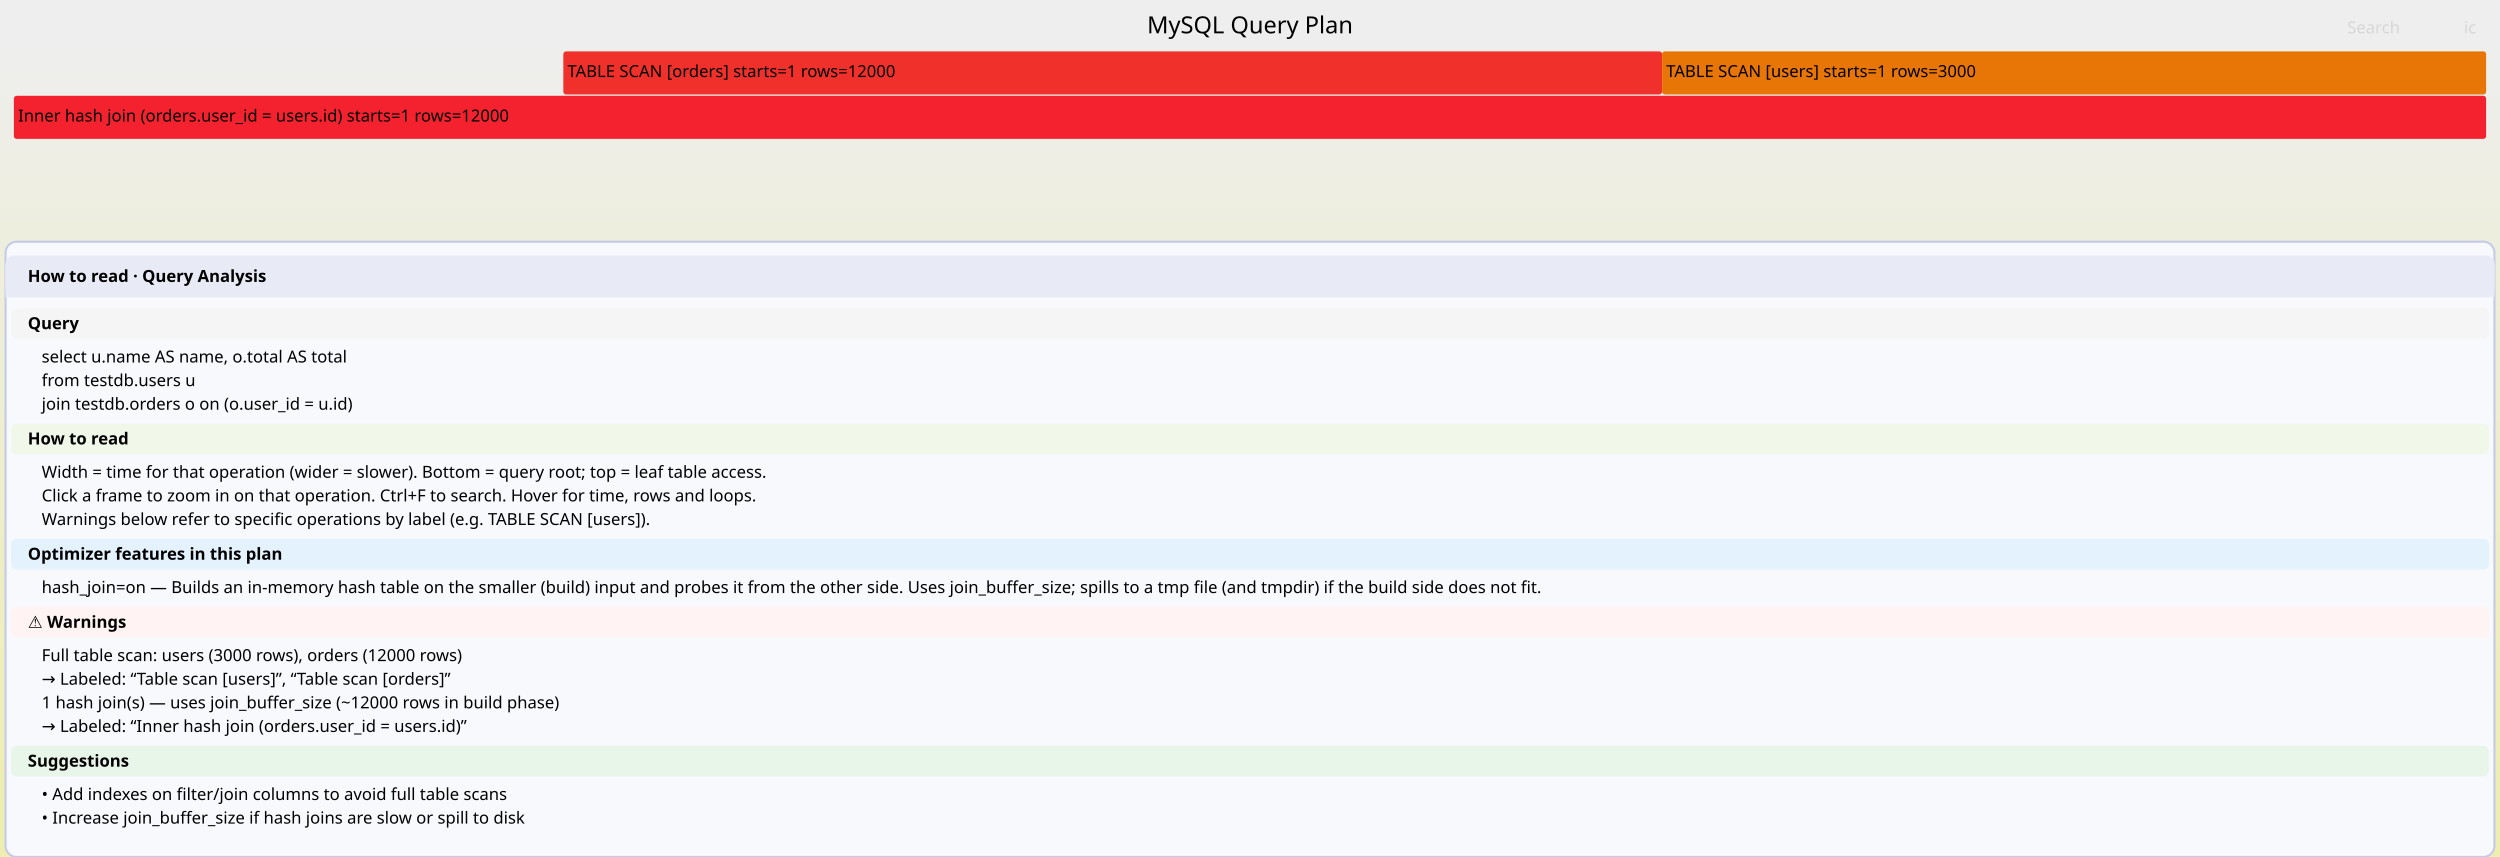
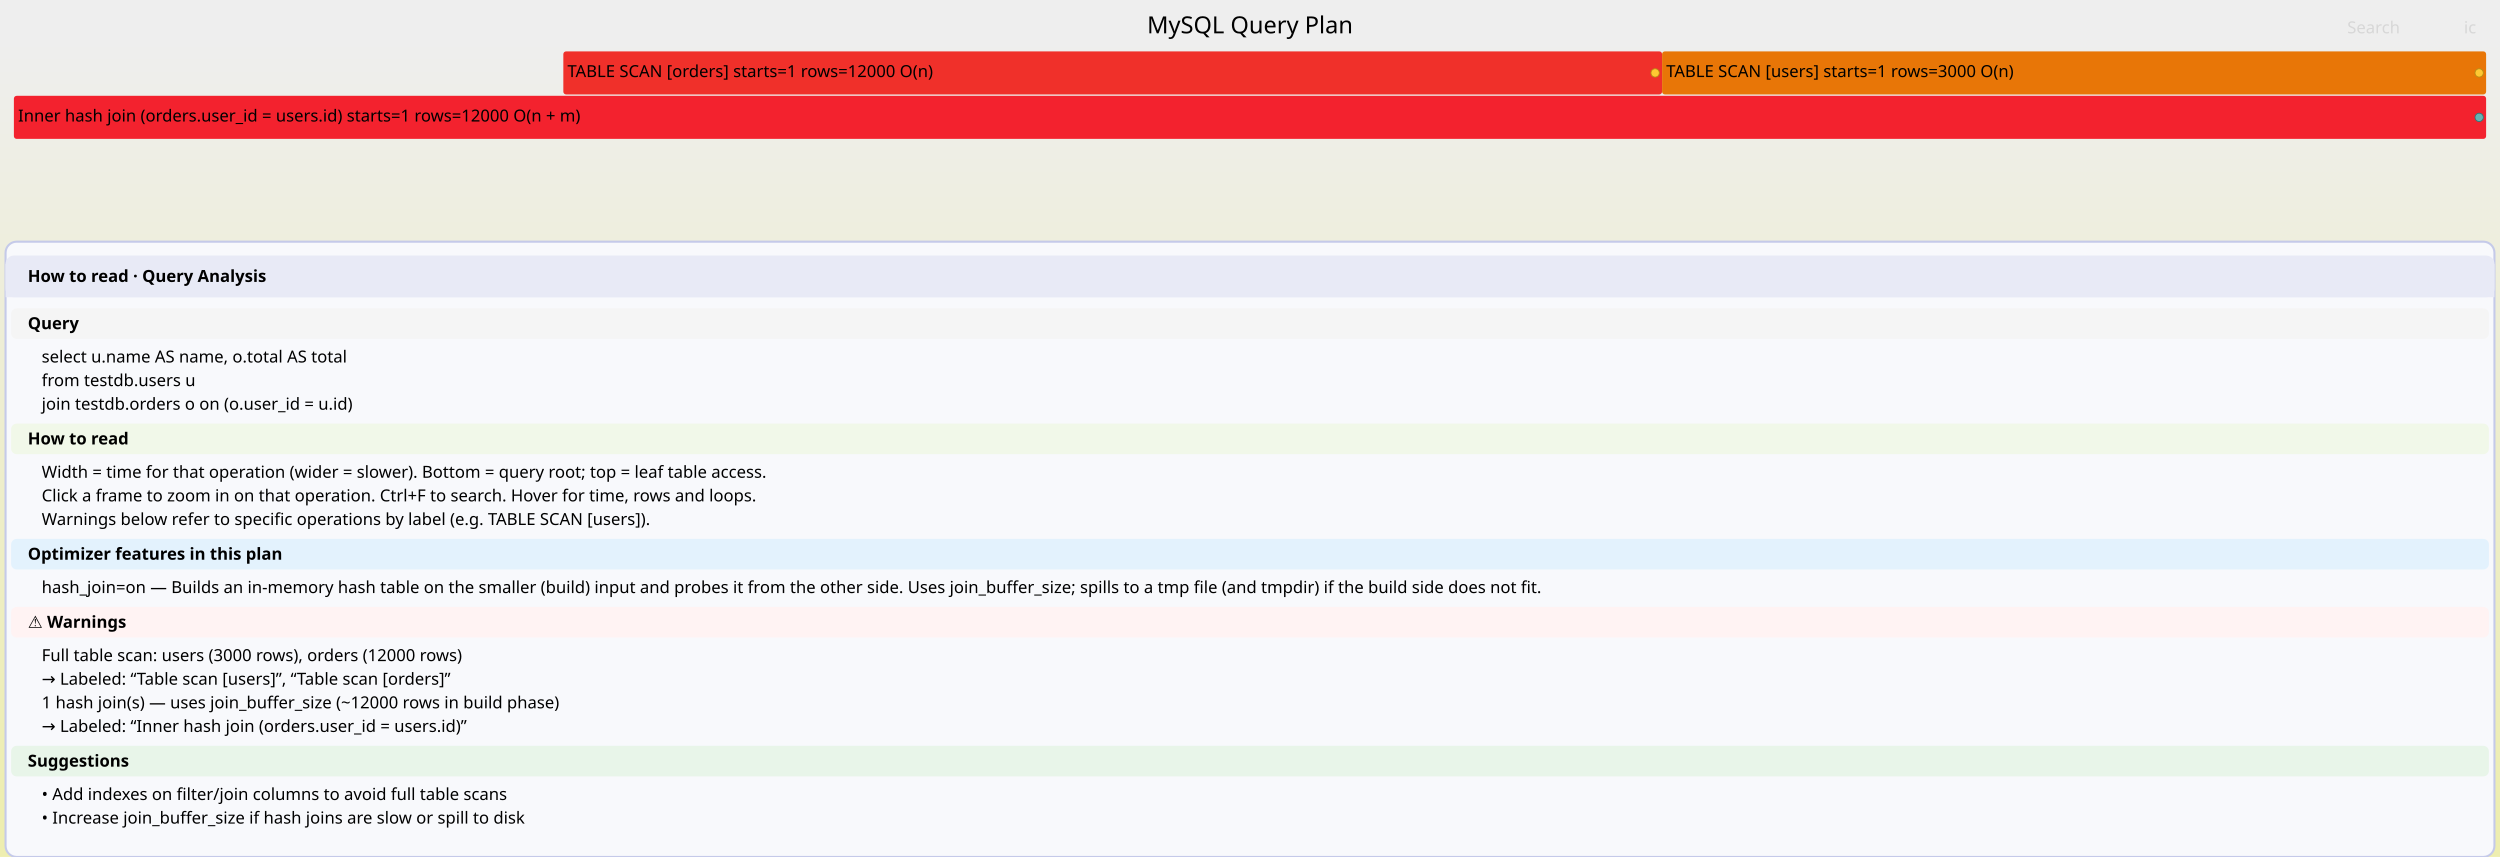
<svg xmlns="http://www.w3.org/2000/svg" version="1.1" width="1800" height="617" viewBox="0 0 1800 617" style="max-width: 100%; height: auto;">
  <defs>
    <linearGradient id="background" y1="0" y2="1" x1="0" x2="0">
      <stop stop-color="#eeeeee" offset="5%" />
      <stop stop-color="#eeeeb0" offset="95%" />
    </linearGradient>
  </defs>
  <style type="text/css">text { font-family: Verdana; font-size: 12px; fill: rgb(0,0,0); }
#search, #ignorecase { opacity:0.1; cursor:pointer; } #search:hover, #search.show, #ignorecase:hover, #ignorecase.show { opacity:1; }
#title { text-anchor:middle; font-size:17px } #unzoom { cursor:pointer; } #frames &gt; *:hover { stroke:black; stroke-width:0.5; cursor:pointer; } .hide { display:none; } .parent { opacity:0.5; }</style>
  <rect width="100%" height="100%" fill="url(#background)" />
  <text id="title" x="900" y="24">MySQL Query Plan</text>
  <text id="details" x="10" y="149"> </text>
  <text id="unzoom" class="hide" x="10" y="24">Reset Zoom</text>
  <text id="search" x="1690" y="24">Search</text>
  <text id="ignorecase" x="1774" y="24">ic</text>
  <text id="matched" x="1690" y="149"> </text>
  <g id="frames">
    <g data-teach-index="0">
      <rect x="10.0" y="69.0" width="1780.0" height="31.0" fill="rgb(243,34,46)" rx="2" ry="2" />
-       <text x="13.00" y="87.50">Inner hash join (orders.user_id = users.id) starts=1 rows=12000</text>
+       <circle cx="1785.0" cy="84.5" r="3" fill="rgb(100,180,180)" stroke="rgb(40,120,120)" stroke-width="0.6" pointer-events="none" />
+       <text x="13.00" y="87.50">Inner hash join (orders.user_id = users.id) starts=1 rows=12000  O(n + m)</text>
    </g>
    <g data-teach-index="2">
      <rect x="405.6" y="37.0" width="791.1" height="31.0" fill="rgb(240,48,42)" rx="2" ry="2" />
-       <text x="408.56" y="55.50">TABLE SCAN [orders] starts=1 rows=12000</text>
+       <circle cx="1191.7" cy="52.5" r="3" fill="rgb(255,200,50)" stroke="rgb(180,140,20)" stroke-width="0.6" pointer-events="none" />
+       <text x="408.56" y="55.50">TABLE SCAN [orders] starts=1 rows=12000  O(n)</text>
    </g>
    <g data-teach-index="1">
      <rect x="1196.7" y="37.0" width="593.3" height="31.0" fill="rgb(232,118,7)" rx="2" ry="2" />
-       <text x="1199.67" y="55.50">TABLE SCAN [users] starts=1 rows=3000</text>
+       <circle cx="1785.0" cy="52.5" r="3" fill="rgb(255,200,50)" stroke="rgb(180,140,20)" stroke-width="0.6" pointer-events="none" />
+       <text x="1199.67" y="55.50">TABLE SCAN [users] starts=1 rows=3000  O(n)</text>
    </g>
  </g>
  <rect x="4" y="174" width="1792" height="443" fill="#f8f9fc" stroke="#c5cae9" stroke-width="1.5" rx="8" />
  <rect x="4" y="184" width="1792" height="30" fill="#e8eaf6" rx="6" />
  <rect x="4" y="190" width="1792" height="24" fill="#e8eaf6" />
  <text x="20" y="203" font-family="Arial,sans-serif" font-size="13" font-weight="bold" fill="#283593">How to read · Query Analysis</text>
  <rect x="8" y="222" width="1784" height="22" fill="#f5f5f5" rx="4" />
  <text x="20" y="237" font-family="Arial,sans-serif" font-size="11" font-weight="bold" fill="#37474f">Query</text>
  <text x="30" y="261" font-family="Courier New,Courier,monospace" font-size="11" fill="#263238">select u.name AS name, o.total AS total</text>
  <text x="30" y="278" font-family="Courier New,Courier,monospace" font-size="11" fill="#263238">from testdb.users u</text>
  <text x="30" y="295" font-family="Courier New,Courier,monospace" font-size="11" fill="#263238">  join testdb.orders o on (o.user_id = u.id)</text>
  <rect x="8" y="305" width="1784" height="22" fill="#f1f8e9" rx="4" />
  <text x="20" y="320" font-family="Arial,sans-serif" font-size="11" font-weight="bold" fill="#33691e">How to read</text>
  <text x="30" y="344" font-family="Arial,sans-serif" font-size="11" fill="#455a64">Width = time for that operation (wider = slower). Bottom = query root; top = leaf table access.</text>
  <text x="30" y="361" font-family="Arial,sans-serif" font-size="11" fill="#455a64">Click a frame to zoom in on that operation. Ctrl+F to search. Hover for time, rows and loops.</text>
  <text x="30" y="378" font-family="Arial,sans-serif" font-size="11" fill="#455a64">Warnings below refer to specific operations by label (e.g. TABLE SCAN [users]).</text>
  <rect x="8" y="388" width="1784" height="22" fill="#e3f2fd" rx="4" />
  <text x="20" y="403" font-family="Arial,sans-serif" font-size="11" font-weight="bold" fill="#0d47a1">Optimizer features in this plan</text>
  <text x="30" y="427" font-family="Arial,sans-serif" font-size="11" fill="#1565c0">hash_join=on — Builds an in-memory hash table on the smaller (build) input and probes it from the other side. Uses join_buffer_size; spills to a tmp file (and tmpdir) if the build side does not fit.</text>
  <rect x="8" y="437" width="1784" height="22" fill="#fff3f3" rx="4" />
  <text x="20" y="452" font-family="Arial,sans-serif" font-size="11" font-weight="bold" fill="#b71c1c">⚠  Warnings</text>
  <text x="30" y="476" font-family="Arial,sans-serif" font-size="11" fill="#c62828">Full table scan: users (3000 rows), orders (12000 rows)</text>
  <text x="30" y="493" font-family="Arial,sans-serif" font-size="11" fill="#c62828">→ Labeled: “Table scan [users]”, “Table scan [orders]”</text>
  <text x="30" y="510" font-family="Arial,sans-serif" font-size="11" fill="#c62828">1 hash join(s) — uses join_buffer_size (~12000 rows in build phase)</text>
  <text x="30" y="527" font-family="Arial,sans-serif" font-size="11" fill="#c62828">→ Labeled: “Inner hash join (orders.user_id = users.id)”</text>
  <rect x="8" y="537" width="1784" height="22" fill="#e8f5e9" rx="4" />
  <text x="20" y="552" font-family="Arial,sans-serif" font-size="11" font-weight="bold" fill="#1b5e20">Suggestions</text>
  <text x="30" y="576" font-family="Arial,sans-serif" font-size="11" fill="#2e7d32">•  Add indexes on filter/join columns to avoid full table scans</text>
  <text x="30" y="593" font-family="Arial,sans-serif" font-size="11" fill="#2e7d32">•  Increase join_buffer_size if hash joins are slow or spill to disk</text>
</svg>
